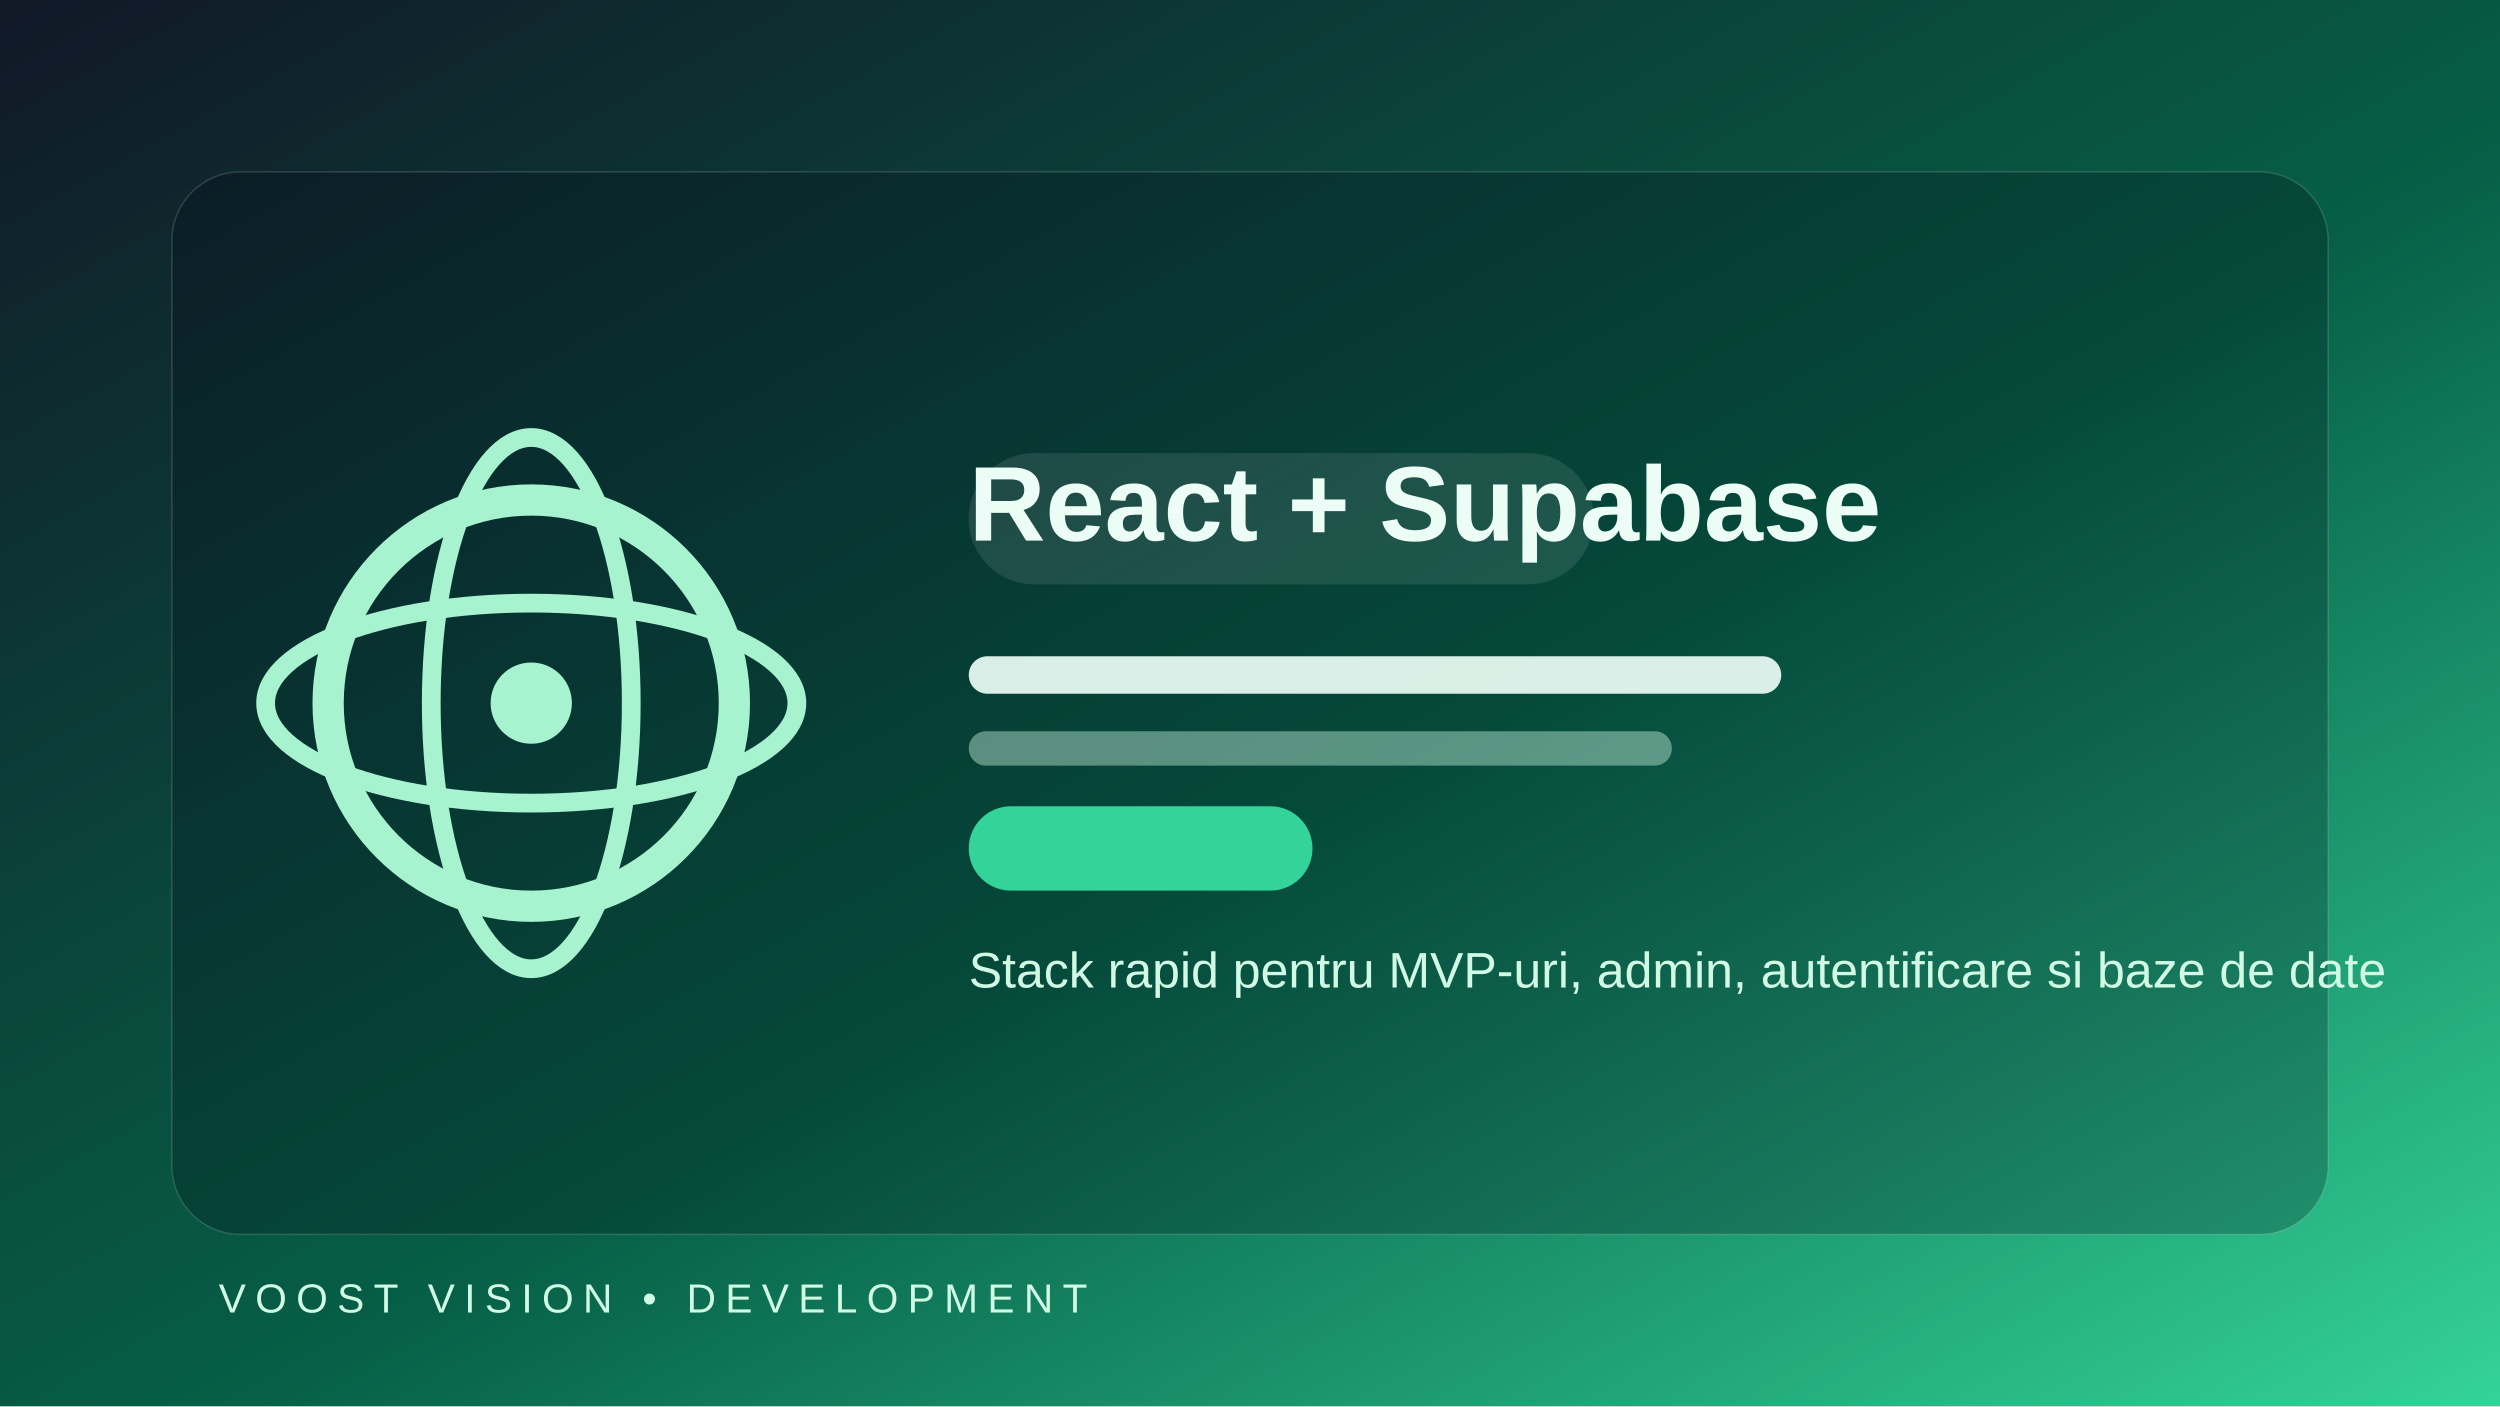
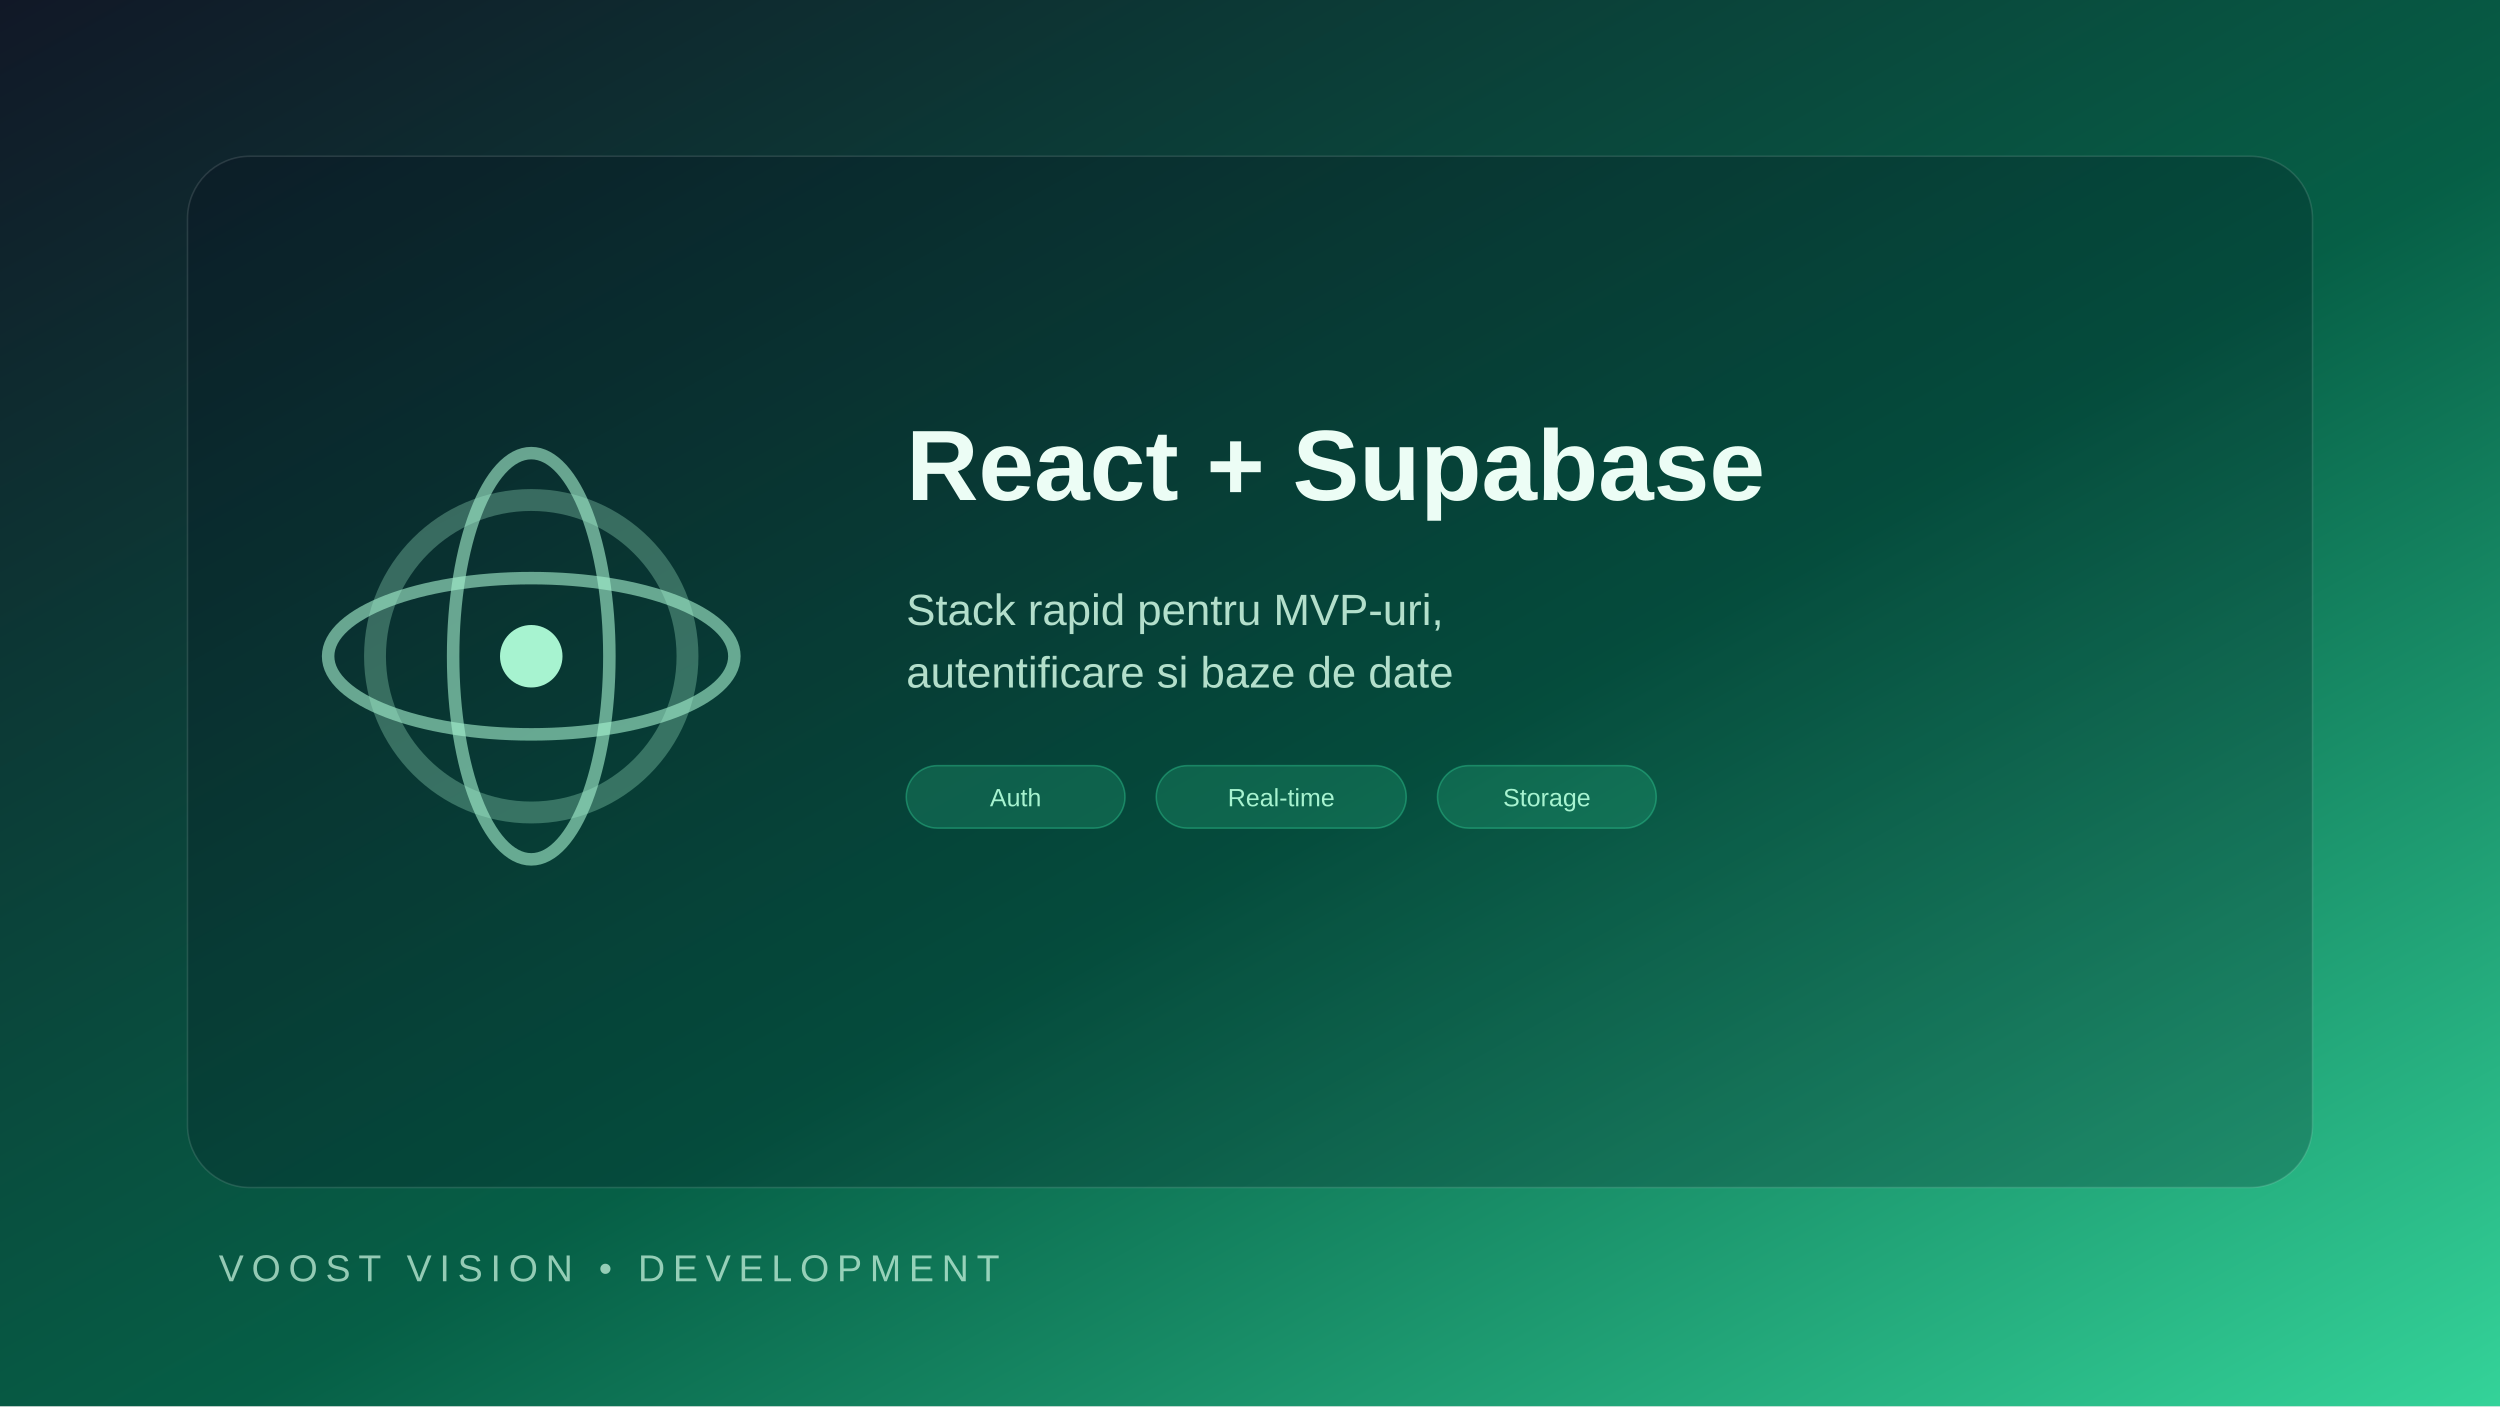
- <svg xmlns="http://www.w3.org/2000/svg" viewBox="0 0 1600 900" role="img" aria-labelledby="title desc">
+ <svg xmlns="http://www.w3.org/2000/svg" viewBox="0 0 1600 900" role="img">
  <defs>
-     <linearGradient id="bg" x1="0%" y1="0%" x2="100%" y2="100%">
+     <linearGradient id="bg3" x1="0%" y1="0%" x2="100%" y2="100%">
      <stop offset="0%" stop-color="#111827" />
      <stop offset="55%" stop-color="#065f46" />
      <stop offset="100%" stop-color="#34d399" />
    </linearGradient>
  </defs>
-   <rect width="1600" height="900" fill="url(#bg)" />
-   <rect x="110" y="110" width="1380" height="680" rx="44" fill="#020617" fill-opacity="0.24" stroke="#fff" stroke-opacity="0.14" />
-   <circle cx="340" cy="450" r="130" fill="none" stroke="#a7f3d0" stroke-width="20" />
-   <circle cx="340" cy="450" r="26" fill="#a7f3d0" />
-   <ellipse cx="340" cy="450" rx="170" ry="64" fill="none" stroke="#a7f3d0" stroke-width="12" />
-   <ellipse cx="340" cy="450" rx="64" ry="170" fill="none" stroke="#a7f3d0" stroke-width="12" />
-   <rect x="620" y="290" width="400" height="84" rx="42" fill="#fff" fill-opacity="0.1" />
-   <rect x="620" y="420" width="520" height="24" rx="12" fill="#ecfdf5" fill-opacity="0.92" />
-   <rect x="620" y="468" width="450" height="22" rx="11" fill="#d1fae5" fill-opacity="0.42" />
-   <rect x="620" y="516" width="220" height="54" rx="27" fill="#34d399" />
-   <text x="620" y="346" fill="#ecfdf5" font-family="Arial, Helvetica, sans-serif" font-size="68" font-weight="700">React + Supabase</text>
-   <text x="620" y="632" fill="#d1fae5" font-family="Arial, Helvetica, sans-serif" font-size="32">Stack rapid pentru MVP-uri, admin, autentificare si baze de date</text>
-   <text x="140" y="840" fill="#d1fae5" font-family="Arial, Helvetica, sans-serif" font-size="26" letter-spacing="6">VOOST VISION • DEVELOPMENT</text>
+   <rect width="1600" height="900" fill="url(#bg3)" />
+   <rect x="120" y="100" width="1360" height="660" rx="40" fill="#020617" fill-opacity="0.22" stroke="#fff" stroke-opacity="0.12" />
+   <g transform="translate(340, 420)">
+     <circle cx="0" cy="0" r="100" fill="none" stroke="#a7f3d0" stroke-width="14" stroke-opacity="0.3" />
+     <circle cx="0" cy="0" r="20" fill="#a7f3d0" />
+     <ellipse cx="0" cy="0" rx="130" ry="50" fill="none" stroke="#a7f3d0" stroke-width="8" stroke-opacity="0.6" />
+     <ellipse cx="0" cy="0" rx="50" ry="130" fill="none" stroke="#a7f3d0" stroke-width="8" stroke-opacity="0.6" />
+   </g>
+   <text x="580" y="320" fill="#ecfdf5" font-family="Arial, Helvetica, sans-serif" font-size="64" font-weight="700">React + Supabase</text>
+   <text x="580" y="400" fill="#d1fae5" font-family="Arial, Helvetica, sans-serif" font-size="28" fill-opacity="0.85">Stack rapid pentru MVP-uri,</text>
+   <text x="580" y="440" fill="#d1fae5" font-family="Arial, Helvetica, sans-serif" font-size="28" fill-opacity="0.85">autentificare si baze de date</text>
+   <rect x="580" y="490" width="140" height="40" rx="20" fill="#34d399" fill-opacity="0.2" stroke="#34d399" stroke-opacity="0.4" />
+   <text x="650" y="516" fill="#a7f3d0" font-family="Arial, Helvetica, sans-serif" font-size="16" text-anchor="middle">Auth</text>
+   <rect x="740" y="490" width="160" height="40" rx="20" fill="#34d399" fill-opacity="0.2" stroke="#34d399" stroke-opacity="0.4" />
+   <text x="820" y="516" fill="#a7f3d0" font-family="Arial, Helvetica, sans-serif" font-size="16" text-anchor="middle">Real-time</text>
+   <rect x="920" y="490" width="140" height="40" rx="20" fill="#34d399" fill-opacity="0.2" stroke="#34d399" stroke-opacity="0.4" />
+   <text x="990" y="516" fill="#a7f3d0" font-family="Arial, Helvetica, sans-serif" font-size="16" text-anchor="middle">Storage</text>
+   <text x="140" y="820" fill="#d1fae5" font-family="Arial, Helvetica, sans-serif" font-size="24" letter-spacing="5" fill-opacity="0.7">VOOST VISION • DEVELOPMENT</text>
</svg>
